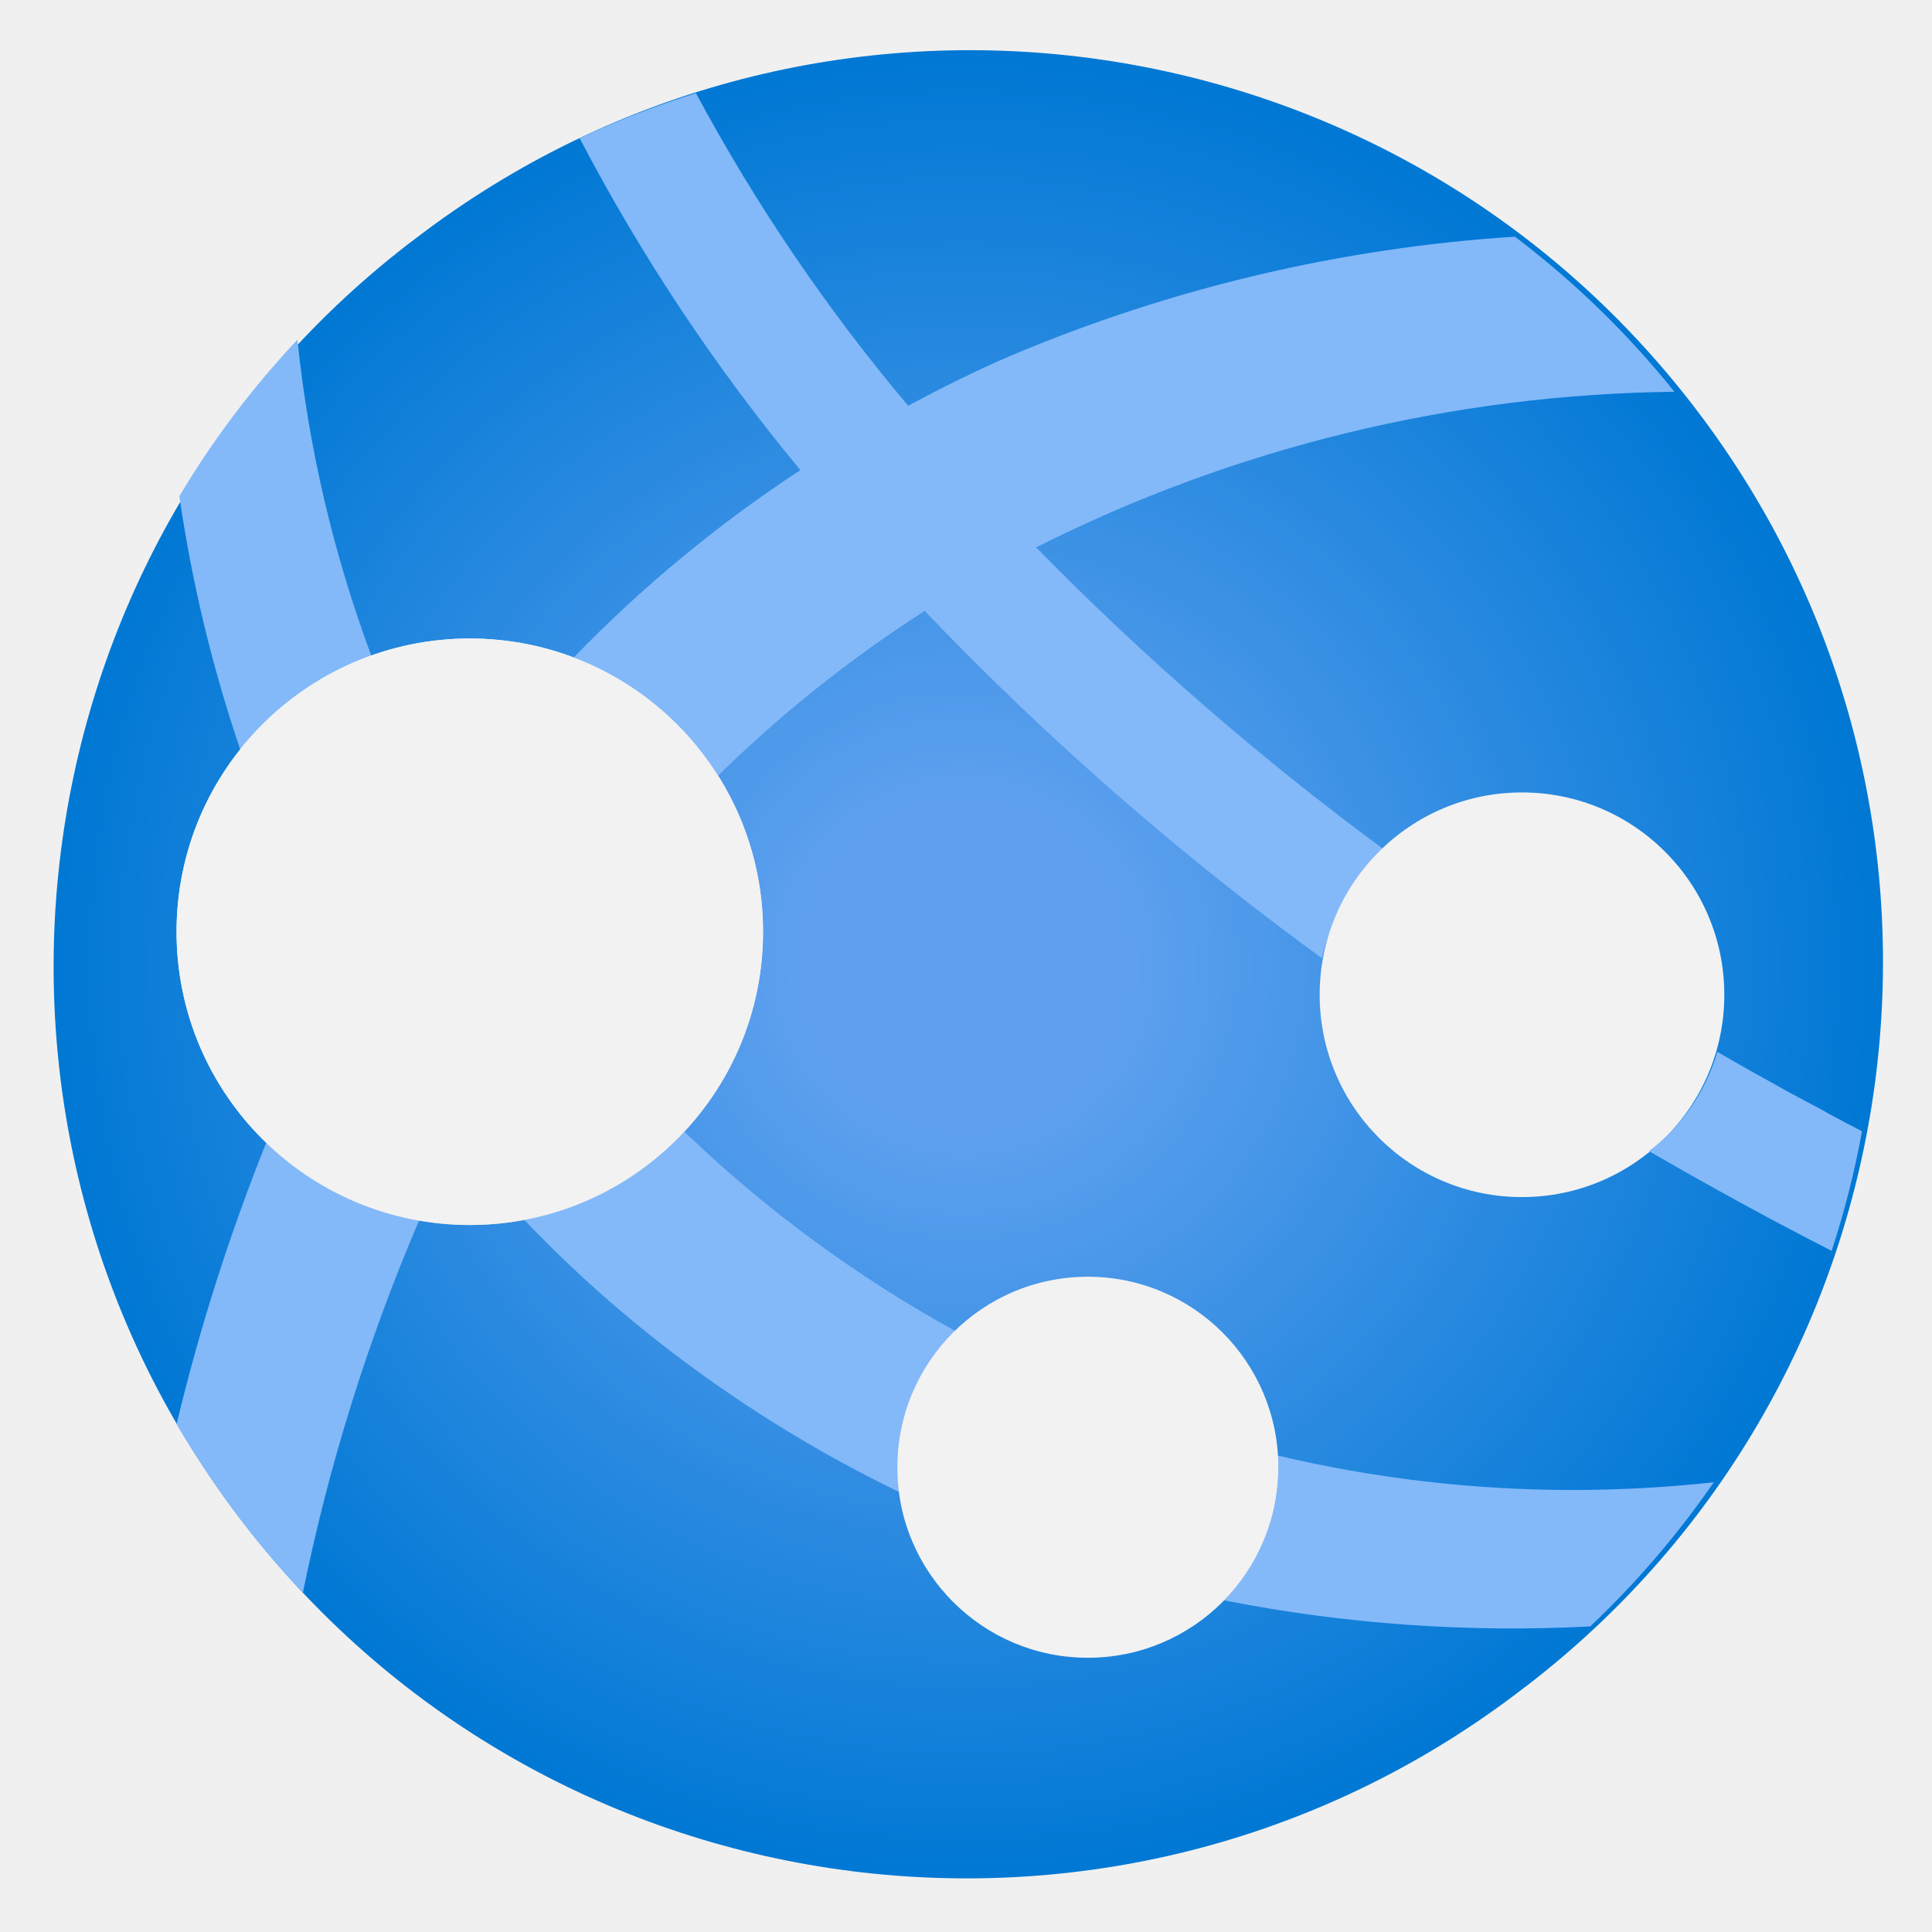
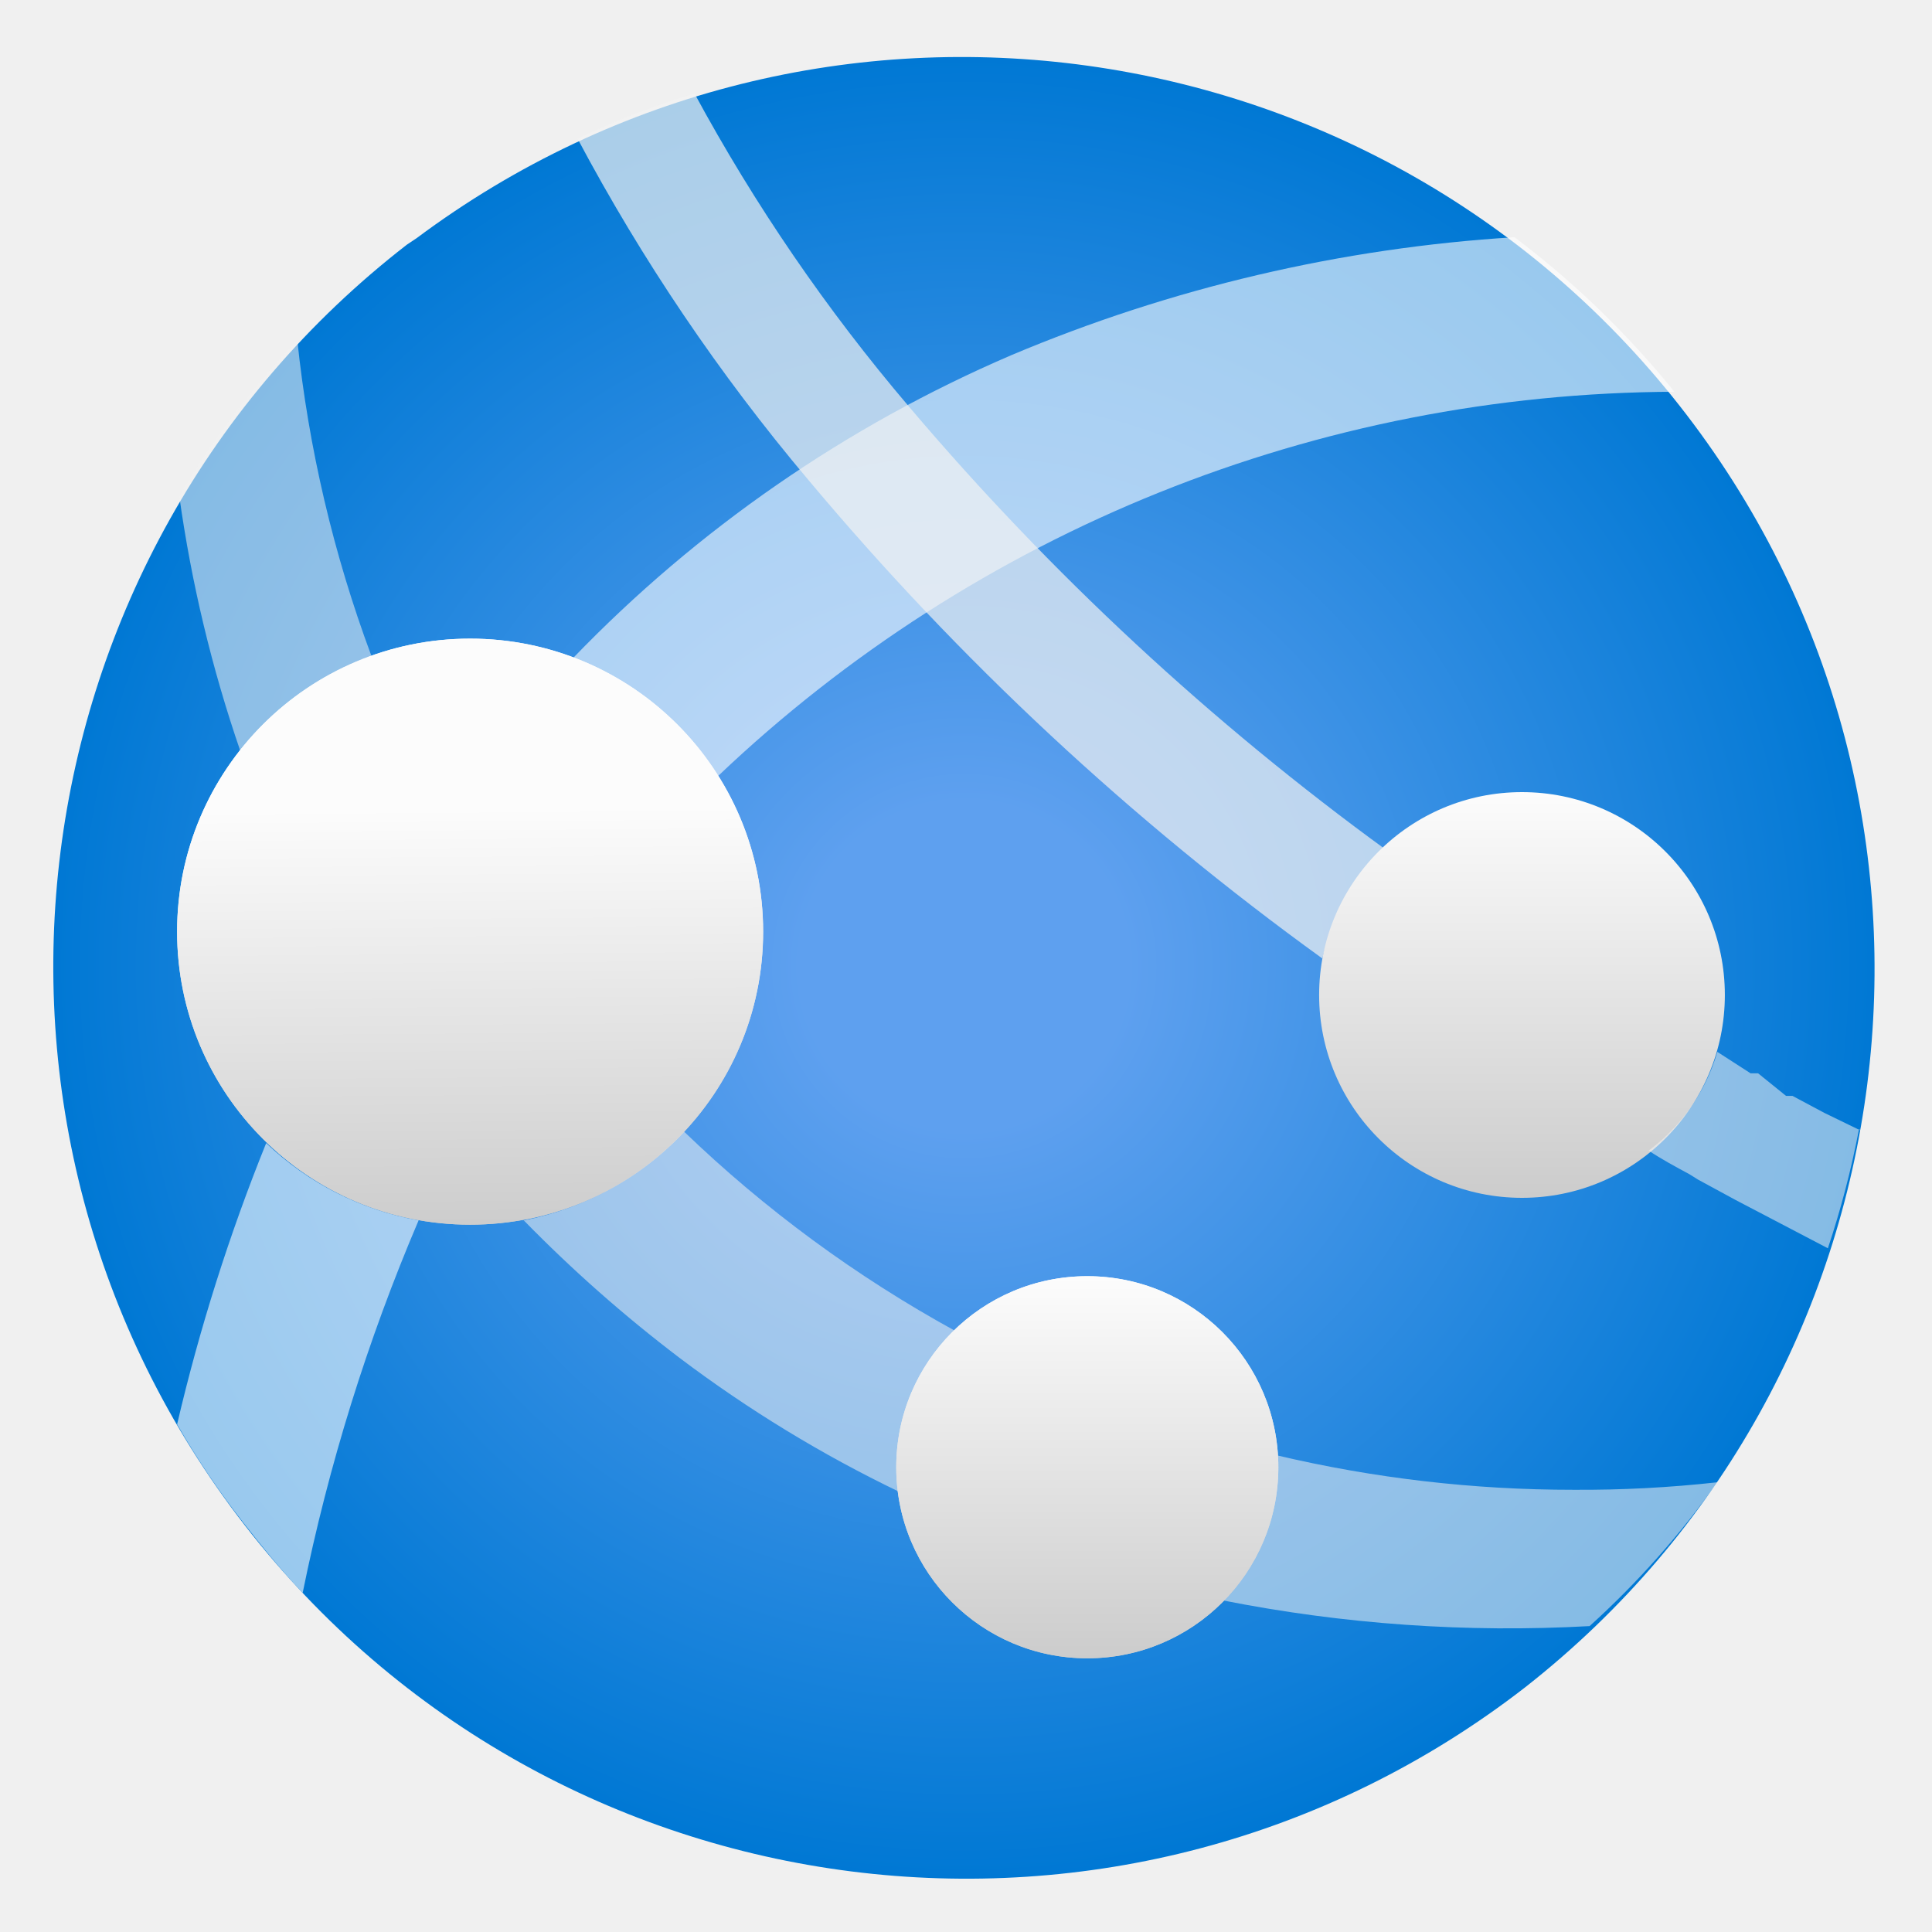
- <svg xmlns="http://www.w3.org/2000/svg" width="18" height="18" viewBox="0 0 18 18">
+ <svg xmlns="http://www.w3.org/2000/svg" id="b70acf0a-34b4-4bdf-9024-7496043ff915" width="18" height="18" viewBox="0 0 18 18">
  <defs>
-     <linearGradient id="cc4eaa77-f606-4858-82be-b6f017f8e0e6" x1="4.399" x2="4.368" y1="11.484" y2="7.525" gradientUnits="userSpaceOnUse">
+     <radialGradient id="e2cf8746-c9a8-4eee-86c2-4951983c6032" cx="13428.81" cy="3518.86" r="56.67" gradientTransform="translate(-2005.33 -518.83) scale(0.15)" gradientUnits="userSpaceOnUse">
+       <stop offset="0.18" stop-color="#5ea0ef" />
+       <stop offset="1" stop-color="#0078d4" />
+     </radialGradient>
+     <linearGradient id="bdd213dd-d313-473c-8ff4-0133fd3a9033" x1="4.4" y1="11.48" x2="4.37" y2="7.53" gradientUnits="userSpaceOnUse">
      <stop offset="0" stop-color="#ccc" />
-       <stop offset=".123" stop-color="#d7d7d7" />
-       <stop offset=".421" stop-color="#ebebeb" />
-       <stop offset=".716" stop-color="#f8f8f8" />
      <stop offset="1" stop-color="#fcfcfc" />
    </linearGradient>
-     <linearGradient id="21835eba-54d1-4895-bec7-c7debbea7644" x1="10.135" x2="10.135" y1="15.445" y2="11.895" />
-     <radialGradient id="84d4b995-4159-4d4d-aee0-170d911ffad6" cx="13428.814" cy="3518.86" r="56.667" gradientTransform="matrix(.15 0 0 .15 -2005.333 -518.832)" gradientUnits="userSpaceOnUse">
-       <stop offset=".183" stop-color="#5ea0ef" />
-       <stop offset="1" stop-color="#0078d4" />
-     </radialGradient>
+     <linearGradient id="afcc63c5-3649-4476-a742-bcb53a569f3c" x1="10.13" y1="15.45" x2="10.13" y2="11.9" gradientUnits="userSpaceOnUse">
+       <stop offset="0" stop-color="#ccc" />
+       <stop offset="1" stop-color="#fcfcfc" />
+     </linearGradient>
+     <linearGradient id="bd873f0b-9954-4aa5-a3df-9f4c64e8729d" x1="14.18" y1="11.15" x2="14.18" y2="7.38" gradientUnits="userSpaceOnUse">
+       <stop offset="0" stop-color="#ccc" />
+       <stop offset="1" stop-color="#fcfcfc" />
+     </linearGradient>
  </defs>
-   <path fill="url(#84d4b995-4159-4d4d-aee0-170d911ffad6)" d="M14.209 15.717A8.5 8.5 0 013.791 2.283l.086-.065a8.5 8.5 0 0110.332 13.5" />
-   <path fill="#83b9f9" d="M2.481 10.645a18.877 18.877 0 00-.836 2.624 9.46 9.46 0 00.622.922 8.126 8.126 0 00.555.647 17.828 17.828 0 011.083-3.468 2.72 2.72 0 01-1.424-.725zM3.46 6.11a11.947 11.947 0 01-.689-2.945 8.4 8.4 0 00-1.1 1.458 13.23 13.23 0 00.568 2.362A2.731 2.731 0 013.46 6.11z" />
-   <circle cx="4.377" cy="8.681" r="2.732" fill="url(#cc4eaa77-f606-4858-82be-b6f017f8e0e6)" />
-   <path fill="#83b9f9" d="M8.36 13.67a1.764 1.764 0 01.54-1.27 11.978 11.978 0 01-2.525-1.857 2.716 2.716 0 01-1.492.821 11.821 11.821 0 001.447 1.287A12.384 12.384 0 008.376 13.9a1.9 1.9 0 01-.016-.23zm6.298.212a11.928 11.928 0 01-2.754-.321c0 .036.006.072.006.109a1.767 1.767 0 01-.506 1.24 13.883 13.883 0 003.412.243 8.479 8.479 0 001.151-1.343 12.188 12.188 0 01-1.309.072z" />
-   <circle cx="10.135" cy="13.67" r="1.775" fill="url(#21835eba-54d1-4895-bec7-c7debbea7644)" />
-   <path fill="#83b9f9" d="M9.653 5.1A13.556 13.556 0 0115.6 3.65a8.4 8.4 0 00-1.486-1.445A14.443 14.443 0 009.42 3.313c-.328.14-.646.3-.959.467A16.964 16.964 0 016.484.868a8.645 8.645 0 00-1.084.419A17.744 17.744 0 007.457 4.38a12.382 12.382 0 00-2.114 1.748 2.731 2.731 0 011.346 1.1 11.932 11.932 0 011.926-1.536 27.632 27.632 0 003.7 3.235 1.844 1.844 0 01.612-.988A26.781 26.781 0 019.653 5.1z" />
-   <circle cx="14.18" cy="9.268" r="1.885" fill="#f2f2f2" />
-   <path fill="#83b9f9" d="M17.347 10.539a19.22 19.22 0 01-.321-.169L17 10.354l-.3-.16-.055-.03-.267-.149-.066-.036L16 9.8a1.8 1.8 0 01-.637.925l.374.214.084.047c.115.065.231.129.348.193l.034.019q.42.23.862.456a8.493 8.493 0 00.283-1.114z" />
-   <circle cx="4.377" cy="8.681" r="2.732" fill="#f2f2f2" />
-   <circle cx="10.135" cy="13.67" r="1.775" fill="#f2f2f2" />
+   <path id="ee75dd06-1aca-4f76-9d11-d05a284020ad" d="M14.21,15.72A8.5,8.5,0,0,1,3.79,2.28l.09-.06a8.5,8.5,0,0,1,10.33,13.5" fill="url(#e2cf8746-c9a8-4eee-86c2-4951983c6032)" />
+   <path d="M6.69,7.23A13,13,0,0,1,15.6,3.65a8.47,8.47,0,0,0-1.49-1.44,14.34,14.34,0,0,0-4.69,1.1A12.54,12.54,0,0,0,5.34,6.13,2.76,2.76,0,0,1,6.69,7.23Z" fill="#fff" opacity="0.6" />
+   <path d="M2.48,10.65a17.86,17.86,0,0,0-.83,2.62,7.82,7.82,0,0,0,.62.92c.18.23.35.44.55.65A17.94,17.94,0,0,1,3.9,11.37,2.76,2.76,0,0,1,2.48,10.65Z" fill="#fff" opacity="0.6" />
+   <path d="M3.46,6.11a12,12,0,0,1-.69-2.94,8.15,8.15,0,0,0-1.1,1.45A12.69,12.69,0,0,0,2.24,7,2.69,2.69,0,0,1,3.46,6.11Z" fill="#f2f2f2" opacity="0.55" />
+   <circle cx="4.38" cy="8.68" r="2.73" fill="url(#bdd213dd-d313-473c-8ff4-0133fd3a9033)" />
+   <path d="M8.36,13.67A1.77,1.77,0,0,1,8.9,12.4a11.88,11.88,0,0,1-2.53-1.86,2.74,2.74,0,0,1-1.49.83,13.1,13.1,0,0,0,1.45,1.28A12.12,12.12,0,0,0,8.38,13.9,1.79,1.79,0,0,1,8.36,13.67Z" fill="#f2f2f2" opacity="0.55" />
+   <path d="M14.66,13.88a12,12,0,0,1-2.76-.32.41.41,0,0,1,0,.11,1.75,1.75,0,0,1-.51,1.24,13.69,13.69,0,0,0,3.42.24A8.21,8.21,0,0,0,16,13.81,11.5,11.5,0,0,1,14.66,13.88Z" fill="#f2f2f2" opacity="0.55" />
+   <circle cx="10.13" cy="13.67" r="1.78" fill="url(#afcc63c5-3649-4476-a742-bcb53a569f3c)" />
+   <path d="M12.32,8.93a1.83,1.83,0,0,1,.61-1A25.5,25.5,0,0,1,8.47,3.79a16.91,16.91,0,0,1-2-2.92,7.64,7.64,0,0,0-1.09.42A18.14,18.14,0,0,0,7.53,4.47,26.44,26.44,0,0,0,12.32,8.93Z" fill="#f2f2f2" opacity="0.7" />
+   <circle cx="14.18" cy="9.27" r="1.89" fill="url(#bd873f0b-9954-4aa5-a3df-9f4c64e8729d)" />
+   <path d="M17.35,10.54,17,10.37l0,0-.3-.16-.06,0L16.38,10l-.07,0L16,9.8a1.76,1.76,0,0,1-.64.92c.12.08.25.15.38.22l.08.05.35.19,0,0,.86.45h0a8.63,8.63,0,0,0,.29-1.11Z" fill="#f2f2f2" opacity="0.55" />
+   <circle cx="4.38" cy="8.68" r="2.73" fill="url(#bdd213dd-d313-473c-8ff4-0133fd3a9033)" />
+   <circle cx="10.13" cy="13.67" r="1.78" fill="url(#afcc63c5-3649-4476-a742-bcb53a569f3c)" />
</svg>
